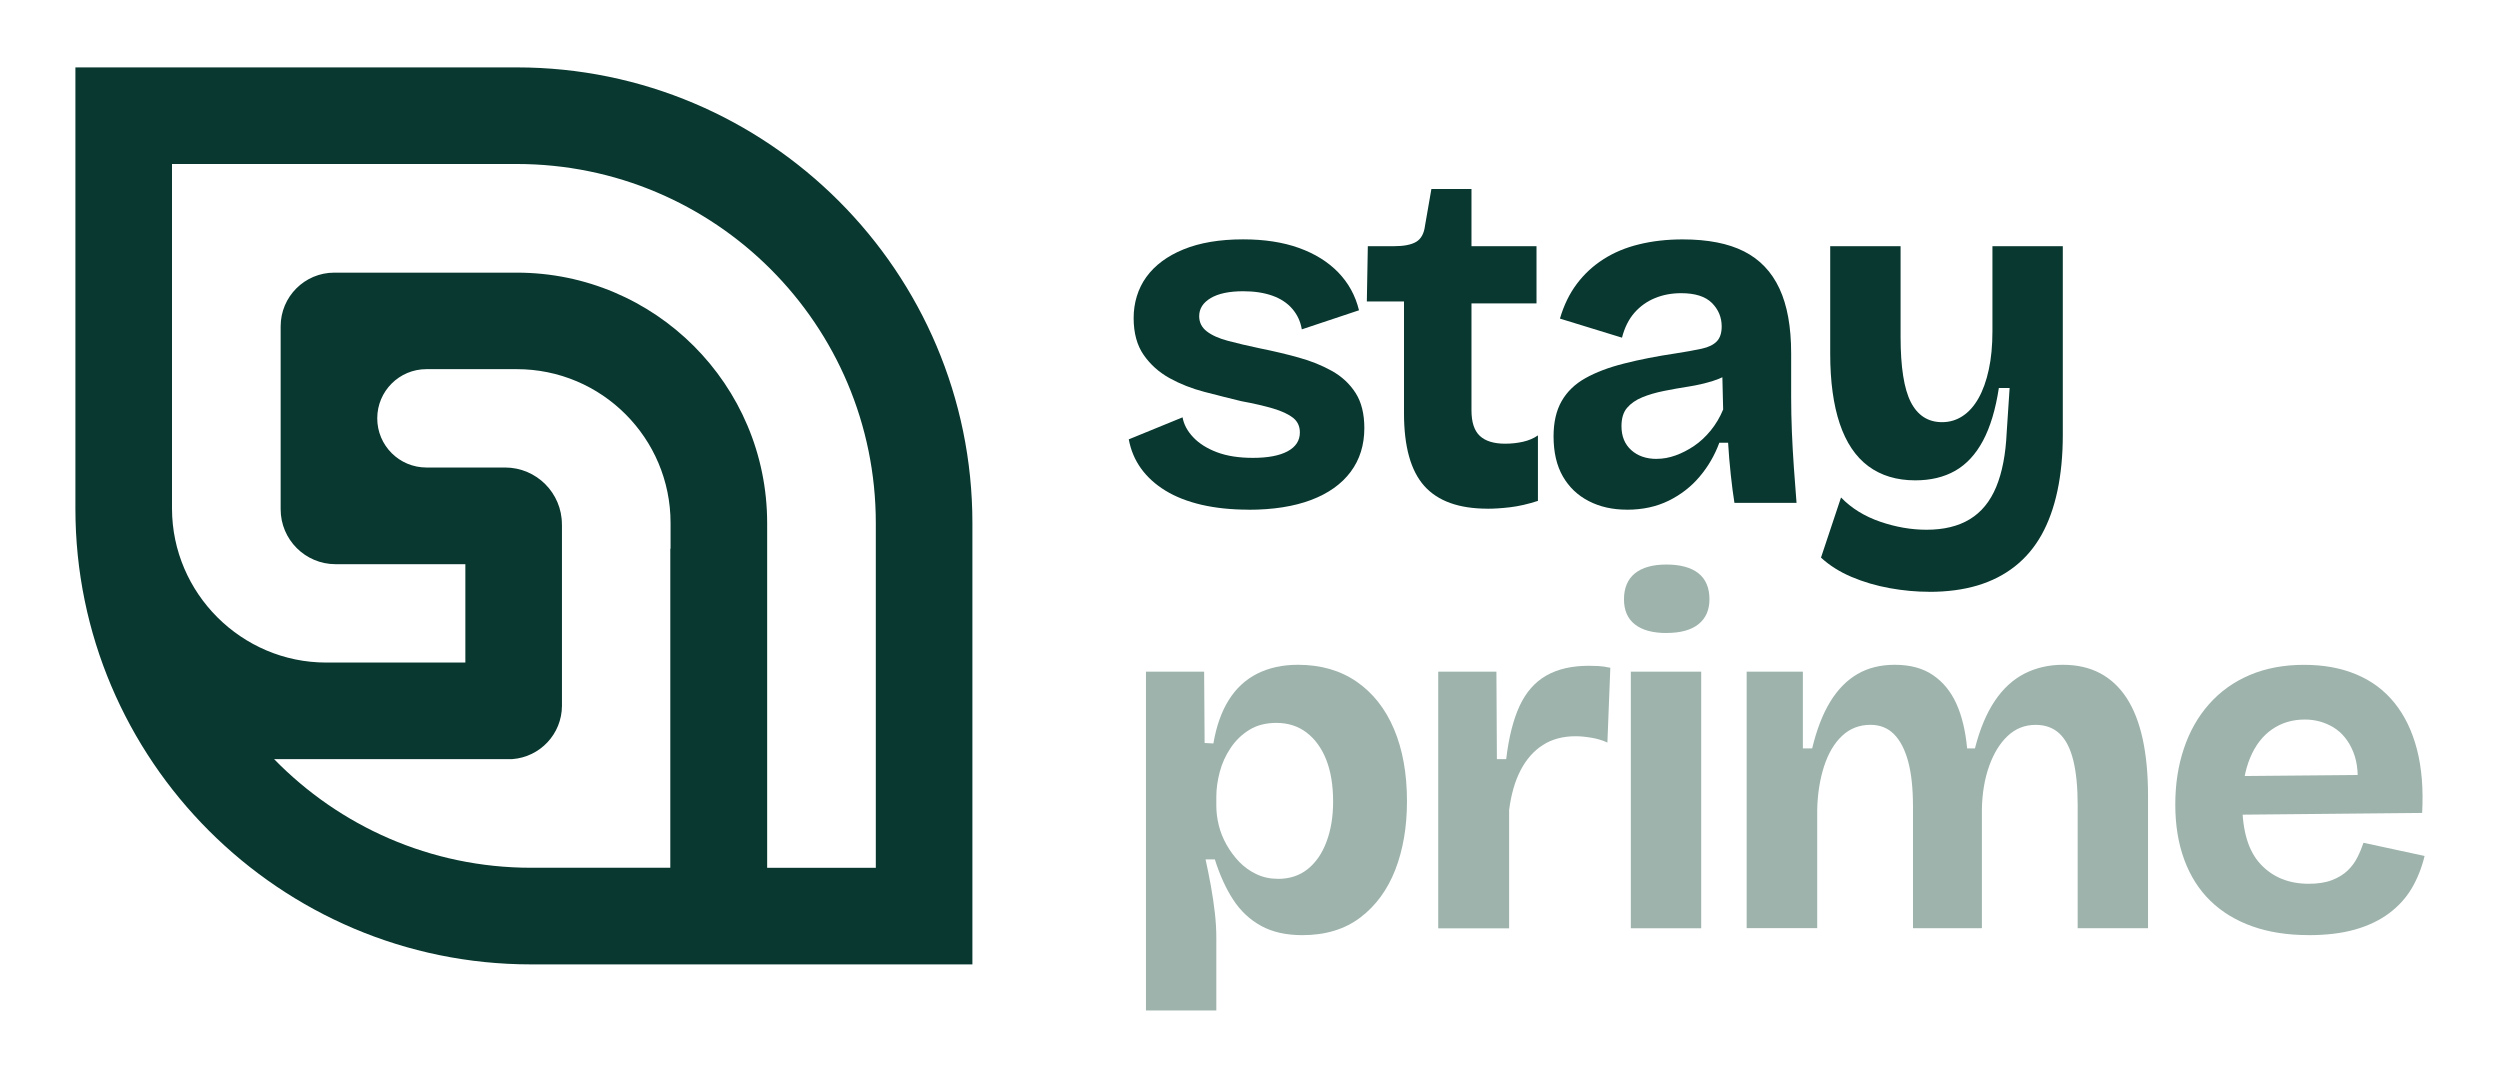
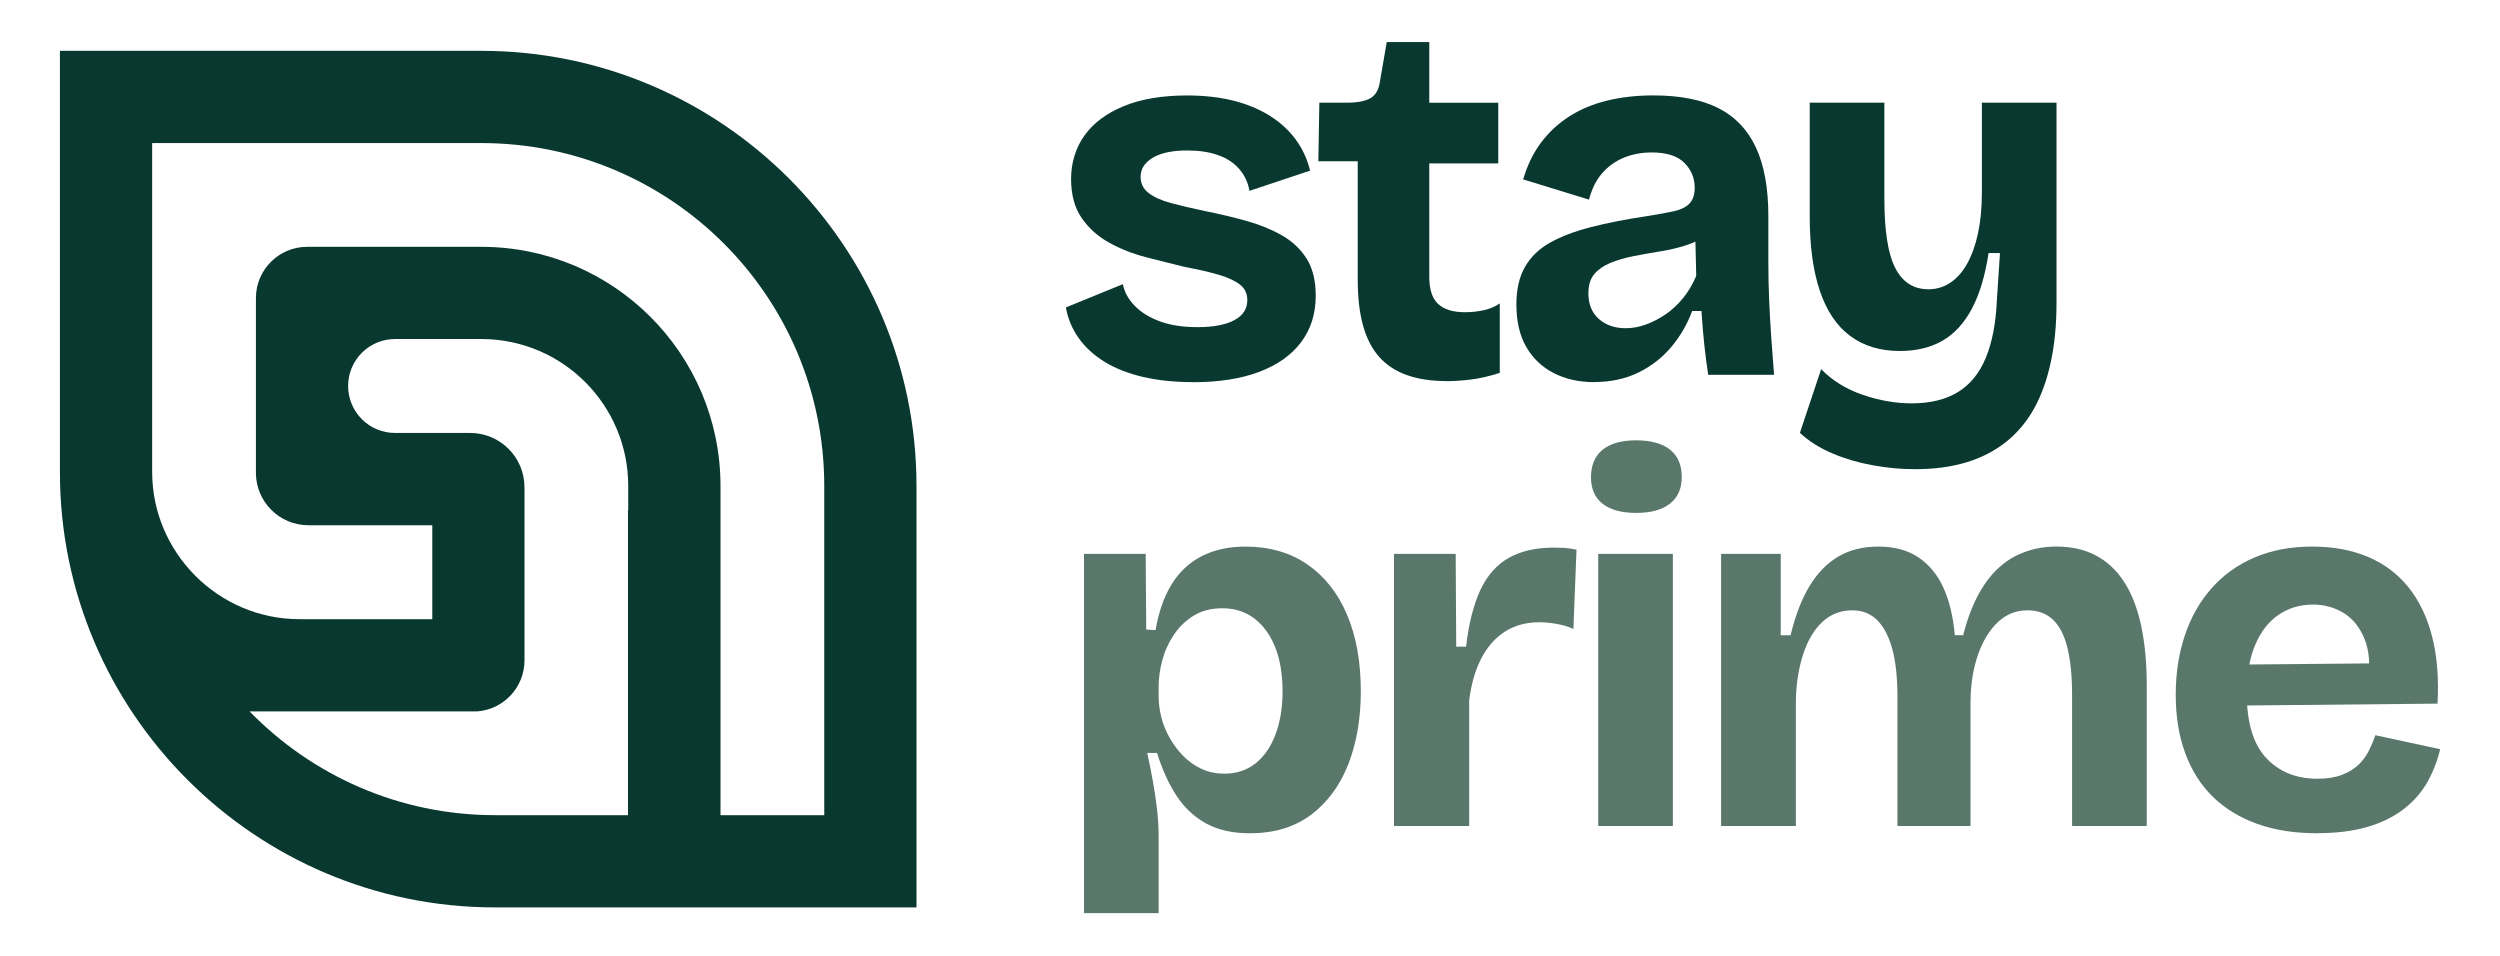
- <svg xmlns="http://www.w3.org/2000/svg" id="Layer_1" version="1.1" viewBox="0 0 580.52 250.26">
+ <svg xmlns="http://www.w3.org/2000/svg" id="Layer_1" version="1.1" viewBox="0 0 607.91 232.26">
  <defs>
    <style>
      .st0 {
-         fill: #08382f;
+         fill: #59776a;
      }

      .st1 {
-         fill: #9db3ac;
+         fill: #08382f;
      }
    </style>
  </defs>
-   <path class="st0" d="M289.93,118.35c-4.01,0-7.64-.38-10.9-1.13-3.25-.76-6.05-1.85-8.4-3.29-2.35-1.44-4.24-3.16-5.68-5.16-1.44-2-2.38-4.26-2.84-6.75l12.49-5.11c.3,1.67,1.13,3.22,2.5,4.65,1.36,1.44,3.2,2.59,5.5,3.46,2.31.87,5.09,1.3,8.34,1.3,3.48,0,6.17-.51,8.06-1.53,1.89-1.02,2.84-2.48,2.84-4.37,0-1.44-.53-2.57-1.59-3.41-1.06-.83-2.61-1.55-4.65-2.16-2.04-.6-4.5-1.17-7.38-1.7-2.8-.68-5.66-1.4-8.57-2.16-2.91-.76-5.6-1.82-8.06-3.18-2.46-1.36-4.47-3.16-6.02-5.39-1.55-2.23-2.33-5.09-2.33-8.57s.98-6.81,2.95-9.53c1.97-2.72,4.84-4.86,8.63-6.41,3.78-1.55,8.4-2.33,13.85-2.33,4.92,0,9.23.66,12.94,1.99,3.71,1.33,6.75,3.22,9.14,5.68,2.38,2.46,3.99,5.39,4.82,8.8l-13.28,4.43c-.3-1.82-1.04-3.41-2.21-4.77-1.17-1.36-2.72-2.38-4.65-3.06-1.93-.68-4.18-1.02-6.75-1.02-3.25,0-5.77.53-7.55,1.59-1.78,1.06-2.67,2.46-2.67,4.2,0,1.44.59,2.61,1.76,3.52,1.17.91,2.82,1.65,4.94,2.21,2.12.57,4.61,1.15,7.49,1.76,3.03.61,5.98,1.3,8.85,2.1,2.88.79,5.46,1.83,7.77,3.12,2.31,1.29,4.14,2.99,5.5,5.11,1.36,2.12,2.04,4.84,2.04,8.17,0,3.93-1.06,7.32-3.18,10.16-2.12,2.84-5.18,5.01-9.19,6.53-4.01,1.51-8.85,2.27-14.53,2.27Z" />
-   <path class="st0" d="M345.43,118.12c-6.66,0-11.56-1.76-14.7-5.28-3.14-3.52-4.71-9.14-4.71-16.85v-25.99h-8.63l.23-12.83h6.02c2.35,0,4.09-.34,5.22-1.02,1.13-.68,1.82-1.93,2.04-3.75l1.48-8.51h9.31v13.28h15.1v13.28h-15.1v24.86c0,2.72.64,4.69,1.93,5.9,1.29,1.21,3.25,1.82,5.9,1.82,1.44,0,2.82-.15,4.14-.45,1.32-.3,2.48-.79,3.46-1.48v15.21c-2.35.76-4.5,1.25-6.47,1.48-1.97.23-3.71.34-5.22.34Z" />
-   <path class="st0" d="M377.78,118.35c-3.33,0-6.28-.66-8.85-1.99-2.57-1.32-4.58-3.23-6.02-5.73-1.44-2.5-2.16-5.6-2.16-9.31,0-3.25.62-5.98,1.87-8.17,1.25-2.19,3.08-3.97,5.51-5.33,2.42-1.36,5.41-2.5,8.97-3.4,3.55-.91,7.6-1.7,12.14-2.38,2.42-.38,4.41-.74,5.96-1.08,1.55-.34,2.7-.91,3.46-1.7.76-.79,1.13-1.95,1.13-3.46,0-2.12-.76-3.93-2.27-5.45-1.51-1.51-3.9-2.27-7.15-2.27-2.2,0-4.22.38-6.07,1.14-1.86.76-3.44,1.89-4.77,3.4-1.32,1.51-2.29,3.44-2.89,5.79l-14.41-4.43c.91-3.1,2.21-5.79,3.92-8.06,1.7-2.27,3.76-4.18,6.19-5.73,2.42-1.55,5.18-2.71,8.29-3.46,3.1-.76,6.47-1.14,10.1-1.14,5.83,0,10.57.93,14.24,2.78,3.67,1.86,6.41,4.73,8.23,8.63,1.82,3.9,2.72,8.91,2.72,15.04v10.21c0,2.65.06,5.33.17,8.06.11,2.72.27,5.47.46,8.23.19,2.76.4,5.5.62,8.23h-14.42c-.3-1.89-.59-4.07-.85-6.53-.27-2.46-.47-4.94-.62-7.43h-2.04c-1.06,2.88-2.57,5.49-4.54,7.83-1.97,2.35-4.37,4.22-7.21,5.62s-6.07,2.1-9.71,2.1ZM384.7,106.55c1.44,0,2.89-.26,4.37-.79,1.48-.53,2.91-1.27,4.31-2.21,1.4-.95,2.68-2.14,3.86-3.58,1.17-1.44,2.14-3.06,2.89-4.88l-.23-9.53,2.61.57c-1.36.98-2.95,1.76-4.77,2.33s-3.69,1-5.62,1.3c-1.93.3-3.84.64-5.73,1.02-1.89.38-3.58.87-5.05,1.48-1.48.61-2.65,1.42-3.52,2.44-.87,1.02-1.3,2.44-1.3,4.26,0,2.35.76,4.2,2.27,5.56,1.51,1.36,3.48,2.04,5.9,2.04Z" />
-   <path class="st0" d="M448.04,137.42c-3.03,0-6.11-.28-9.25-.85-3.14-.57-6.09-1.44-8.85-2.61-2.76-1.17-5.13-2.67-7.09-4.48l4.65-13.96c2.42,2.5,5.45,4.37,9.08,5.62,3.63,1.25,7.23,1.87,10.78,1.87,4.01,0,7.36-.81,10.04-2.44,2.69-1.63,4.73-4.12,6.13-7.49,1.4-3.37,2.21-7.58,2.44-12.66l.68-10.33h-2.5c-.76,4.99-1.99,9.08-3.69,12.26-1.7,3.18-3.86,5.5-6.47,6.98-2.61,1.48-5.7,2.21-9.25,2.21-4.31,0-7.94-1.1-10.9-3.29-2.95-2.19-5.16-5.49-6.64-9.88-1.47-4.39-2.21-9.8-2.21-16.23v-24.97h16.34v21c0,7.04.79,12.11,2.38,15.21,1.59,3.1,4.01,4.65,7.26,4.65,1.74,0,3.33-.47,4.77-1.42,1.44-.95,2.67-2.33,3.69-4.14,1.02-1.82,1.82-4.03,2.38-6.64.57-2.61.85-5.58.85-8.91v-19.75h16.34v43.81c0,4.77-.42,9.1-1.25,13-.83,3.9-2.06,7.3-3.69,10.22-1.63,2.91-3.69,5.35-6.19,7.32-2.5,1.97-5.39,3.44-8.68,4.43-3.29.98-7.02,1.48-11.18,1.48Z" />
-   <path class="st1" d="M266.1,234.62v-78.66h13.51l.11,16.57,2.04.11c.68-4.01,1.87-7.38,3.58-10.1,1.7-2.72,3.92-4.77,6.64-6.13,2.72-1.36,5.86-2.04,9.42-2.04,5.29,0,9.83,1.31,13.62,3.92,3.78,2.61,6.68,6.28,8.68,11.01,2,4.73,3.01,10.31,3.01,16.74,0,5.98-.91,11.29-2.72,15.95-1.82,4.65-4.52,8.34-8.12,11.07-3.59,2.72-8.08,4.09-13.45,4.09-3.79,0-6.98-.72-9.59-2.16-2.61-1.44-4.77-3.46-6.47-6.07-1.7-2.61-3.12-5.73-4.26-9.36h-2.16c.45,2.04.87,4.12,1.25,6.24.38,2.12.68,4.18.91,6.19.23,2.01.34,3.95.34,5.85v16.8h-16.34ZM296.74,204.08c2.72,0,5.03-.75,6.92-2.27,1.89-1.51,3.35-3.63,4.37-6.36,1.02-2.72,1.53-5.83,1.53-9.31,0-3.78-.53-7.02-1.59-9.71-1.06-2.68-2.57-4.78-4.54-6.3-1.97-1.51-4.31-2.27-7.04-2.27-2.42,0-4.5.53-6.24,1.59-1.74,1.06-3.2,2.46-4.37,4.2-1.17,1.74-2.03,3.61-2.55,5.62-.53,2.01-.79,3.92-.79,5.73v2.16c0,1.44.19,2.93.57,4.48.38,1.55.98,3.06,1.82,4.54.83,1.47,1.82,2.8,2.95,3.97,1.13,1.17,2.46,2.12,3.97,2.84,1.51.72,3.18,1.08,4.99,1.08Z" />
-   <path class="st1" d="M333.97,215.55v-59.59h13.51l.11,20.32h2.16c.6-5.07,1.65-9.19,3.12-12.37,1.48-3.18,3.54-5.52,6.19-7.04,2.65-1.51,5.94-2.27,9.88-2.27.68,0,1.42.02,2.21.06.79.04,1.72.17,2.78.4l-.68,17.37c-1.13-.53-2.38-.91-3.75-1.13-1.36-.23-2.57-.34-3.63-.34-2.95,0-5.49.68-7.61,2.04-2.12,1.36-3.84,3.31-5.16,5.85-1.32,2.54-2.21,5.62-2.67,9.25v27.47h-16.46Z" />
-   <path class="st1" d="M386.97,146.99c-3.18,0-5.62-.66-7.32-1.99-1.7-1.32-2.55-3.27-2.55-5.85s.85-4.65,2.55-6.02c1.7-1.36,4.14-2.04,7.32-2.04s5.73.68,7.43,2.04c1.7,1.36,2.55,3.37,2.55,6.02,0,2.5-.85,4.43-2.55,5.79-1.7,1.36-4.18,2.04-7.43,2.04ZM378.69,215.55v-59.59h16.34v59.59h-16.34Z" />
-   <path class="st1" d="M405.59,215.55v-59.59h13.05v17.82h2.16c1.06-4.39,2.46-8,4.2-10.84,1.74-2.84,3.84-4.97,6.3-6.41,2.46-1.44,5.35-2.16,8.68-2.16,3.56,0,6.51.79,8.85,2.38,2.34,1.59,4.16,3.8,5.45,6.64,1.29,2.84,2.12,6.3,2.5,10.39h1.82c1.13-4.46,2.67-8.13,4.6-11.01,1.93-2.88,4.24-4.99,6.92-6.36,2.68-1.36,5.66-2.04,8.91-2.04s6.11.64,8.57,1.93c2.46,1.29,4.52,3.2,6.19,5.73,1.66,2.54,2.91,5.71,3.75,9.53.83,3.82,1.25,8.23,1.25,13.22v30.76h-16.34v-28.72c0-4.09-.34-7.51-1.02-10.27-.68-2.76-1.74-4.82-3.18-6.19-1.44-1.36-3.29-2.04-5.56-2.04-2.5,0-4.65.85-6.47,2.55-1.82,1.7-3.25,4.03-4.31,6.98-1.06,2.95-1.63,6.32-1.7,10.1v27.58h-16v-28.26c0-4.24-.38-7.74-1.13-10.5-.76-2.76-1.86-4.86-3.29-6.3-1.44-1.44-3.25-2.16-5.45-2.16-2.57,0-4.77.85-6.58,2.55-1.82,1.7-3.22,4.07-4.2,7.09-.98,3.03-1.51,6.4-1.59,10.1v27.47h-16.34Z" />
-   <path class="st1" d="M536.11,217.14c-4.92,0-9.29-.68-13.11-2.04-3.82-1.36-7.06-3.33-9.71-5.9-2.65-2.57-4.67-5.75-6.07-9.53-1.4-3.78-2.1-8.06-2.1-12.83s.66-9.02,1.99-13c1.32-3.97,3.27-7.42,5.85-10.33,2.57-2.91,5.71-5.17,9.42-6.75s7.91-2.38,12.6-2.38,8.59.74,12.14,2.21c3.56,1.48,6.53,3.69,8.91,6.64,2.38,2.95,4.12,6.57,5.22,10.84,1.1,4.28,1.49,9.18,1.19,14.7l-46.76.45v-8.97l37.34-.34-5.79,4.54c.53-4.01.26-7.3-.79-9.87-1.06-2.57-2.59-4.46-4.6-5.68-2.01-1.21-4.22-1.82-6.64-1.82-2.88,0-5.41.76-7.6,2.27-2.2,1.51-3.9,3.73-5.11,6.64-1.21,2.91-1.82,6.41-1.82,10.5,0,6.43,1.42,11.16,4.26,14.19,2.84,3.03,6.56,4.54,11.18,4.54,2.12,0,3.92-.28,5.39-.85,1.48-.57,2.69-1.31,3.63-2.21.95-.91,1.7-1.93,2.27-3.06.57-1.13,1.04-2.27,1.42-3.4l14.19,3.06c-.68,2.8-1.69,5.32-3.01,7.55-1.33,2.23-3.08,4.16-5.28,5.79-2.2,1.63-4.82,2.88-7.89,3.75-3.06.87-6.64,1.3-10.73,1.3Z" />
-   <path class="st0" d="M119.99,15.65H17.51v102.48c0,58.34,47.46,105.81,105.81,105.81h102.48v-102.48c0-58.34-47.46-105.81-105.81-105.81ZM155.71,127.41h-.06v74.09h-32.33c-23.38,0-44.52-9.68-59.68-25.23h55.33c6.42-.48,11.48-5.81,11.52-12.35v-41.98h-.01v-.18c0-7.29-5.91-13.2-13.2-13.2h-18.26c-6.31,0-11.42-5.11-11.42-11.42s5.11-11.42,11.42-11.42h20.97c19.73,0,35.72,15.99,35.72,35.72v5.96ZM203.37,201.51h-25.23v-80.05c0-32.11-26.03-58.15-58.15-58.15h-42.36c-6.88,0-12.46,5.58-12.46,12.46h0s0,42.49,0,42.49c0,7.04,5.72,12.75,12.76,12.75h30.13v22.84h-32.32c-19.64,0-35.75-16.07-35.8-35.72V38.08h80.05c46.05,0,83.38,37.33,83.38,83.38v80.05Z" />
+   <g>
+     <path class="st1" d="M290.06,92.92c-4.45,0-8.49-.42-12.1-1.26-3.61-.84-6.72-2.06-9.33-3.66-2.61-1.6-4.71-3.51-6.3-5.74-1.6-2.23-2.65-4.73-3.15-7.5l13.87-5.67c.33,1.85,1.26,3.57,2.77,5.17,1.51,1.6,3.55,2.88,6.11,3.84,2.56.97,5.65,1.45,9.27,1.45,3.86,0,6.85-.57,8.95-1.7,2.1-1.13,3.15-2.75,3.15-4.85,0-1.6-.59-2.86-1.76-3.78-1.18-.92-2.9-1.72-5.17-2.4-2.27-.67-5-1.3-8.19-1.89-3.11-.76-6.28-1.55-9.52-2.39-3.24-.84-6.22-2.02-8.95-3.53-2.73-1.51-4.96-3.51-6.68-5.99-1.72-2.48-2.58-5.65-2.58-9.52s1.09-7.56,3.28-10.59c2.18-3.03,5.38-5.4,9.58-7.12,4.2-1.72,9.33-2.58,15.38-2.58,5.46,0,10.25.74,14.37,2.21,4.12,1.47,7.5,3.57,10.15,6.3,2.65,2.73,4.43,5.99,5.36,9.77l-14.75,4.92c-.34-2.02-1.16-3.78-2.46-5.29-1.3-1.51-3.02-2.65-5.17-3.4-2.14-.76-4.64-1.13-7.5-1.13-3.61,0-6.41.59-8.38,1.77-1.98,1.18-2.96,2.73-2.96,4.66,0,1.6.65,2.9,1.95,3.91,1.3,1.01,3.13,1.83,5.48,2.46,2.35.63,5.12,1.28,8.32,1.95,3.36.67,6.64,1.45,9.83,2.33,3.19.88,6.07,2.04,8.63,3.47,2.56,1.43,4.6,3.32,6.11,5.67,1.51,2.35,2.27,5.38,2.27,9.08,0,4.37-1.18,8.13-3.53,11.28-2.35,3.15-5.76,5.57-10.21,7.25-4.46,1.68-9.83,2.52-16.14,2.52Z" />
+     <path class="st1" d="M351.7,92.66c-7.4,0-12.84-1.95-16.32-5.86-3.49-3.91-5.23-10.15-5.23-18.72v-28.87h-9.58l.25-14.24h6.68c2.61,0,4.54-.38,5.8-1.13,1.26-.76,2.02-2.14,2.27-4.16l1.64-9.45h10.34v14.75h16.77v14.75h-16.77v27.61c0,3.03.71,5.21,2.14,6.56,1.43,1.34,3.61,2.02,6.56,2.02,1.6,0,3.13-.17,4.6-.5,1.47-.34,2.75-.88,3.84-1.64v16.89c-2.61.84-5,1.39-7.19,1.64-2.19.25-4.12.38-5.8.38Z" />
+     <path class="st1" d="M387.63,92.92c-3.7,0-6.98-.74-9.83-2.21-2.86-1.47-5.09-3.59-6.68-6.37-1.6-2.77-2.39-6.22-2.39-10.34,0-3.61.69-6.64,2.08-9.08,1.39-2.44,3.42-4.41,6.11-5.92,2.69-1.51,6.01-2.77,9.96-3.78,3.95-1.01,8.44-1.89,13.49-2.65,2.69-.42,4.89-.82,6.62-1.2,1.72-.38,3-1.01,3.84-1.89.84-.88,1.26-2.16,1.26-3.84,0-2.35-.84-4.37-2.52-6.05-1.68-1.68-4.33-2.52-7.94-2.52-2.44,0-4.69.42-6.74,1.26-2.06.84-3.83,2.1-5.29,3.78-1.47,1.68-2.54,3.83-3.21,6.43l-16.01-4.92c1.01-3.44,2.46-6.43,4.35-8.95,1.89-2.52,4.18-4.64,6.87-6.37,2.69-1.72,5.75-3,9.2-3.84,3.44-.84,7.19-1.26,11.22-1.26,6.47,0,11.74,1.03,15.82,3.09,4.08,2.06,7.12,5.25,9.14,9.58,2.02,4.33,3.02,9.9,3.02,16.7v11.34c0,2.94.06,5.92.19,8.95.13,3.03.3,6.07.51,9.14.21,3.07.44,6.11.69,9.14h-16.01c-.34-2.1-.65-4.52-.95-7.25-.3-2.73-.52-5.48-.69-8.26h-2.27c-1.18,3.2-2.86,6.09-5.04,8.7-2.19,2.61-4.85,4.69-8,6.24s-6.74,2.33-10.78,2.33ZM395.32,79.81c1.6,0,3.21-.29,4.85-.88,1.64-.59,3.23-1.41,4.79-2.46,1.55-1.05,2.98-2.37,4.29-3.97,1.3-1.6,2.37-3.4,3.21-5.42l-.25-10.59,2.9.63c-1.51,1.09-3.28,1.95-5.29,2.58s-4.1,1.11-6.24,1.45c-2.14.34-4.27.72-6.37,1.13-2.1.42-3.97.97-5.61,1.64-1.64.67-2.94,1.58-3.91,2.71-.97,1.13-1.45,2.71-1.45,4.73,0,2.61.84,4.66,2.52,6.18,1.68,1.51,3.87,2.27,6.56,2.27Z" />
+     <path class="st1" d="M465.65,114.09c-3.36,0-6.79-.32-10.27-.95-3.49-.63-6.77-1.6-9.83-2.9-3.07-1.3-5.69-2.96-7.88-4.98l5.17-15.5c2.69,2.77,6.05,4.85,10.08,6.24,4.03,1.39,8.02,2.08,11.97,2.08,4.45,0,8.17-.9,11.16-2.71,2.98-1.81,5.25-4.58,6.81-8.32,1.56-3.74,2.46-8.42,2.71-14.05l.75-11.47h-2.77c-.84,5.55-2.21,10.08-4.1,13.61-1.89,3.53-4.29,6.11-7.18,7.75-2.9,1.64-6.33,2.46-10.27,2.46-4.79,0-8.82-1.22-12.1-3.66-3.28-2.44-5.74-6.09-7.38-10.97-1.64-4.87-2.46-10.88-2.46-18.03v-27.73h18.15v23.32c0,7.82.88,13.45,2.65,16.89,1.76,3.45,4.45,5.17,8.07,5.17,1.93,0,3.7-.52,5.29-1.58,1.6-1.05,2.96-2.58,4.1-4.6,1.13-2.02,2.02-4.47,2.65-7.37.63-2.9.95-6.2.95-9.9v-21.93h18.15v48.66c0,5.29-.46,10.11-1.39,14.43-.93,4.33-2.29,8.11-4.1,11.35-1.81,3.23-4.1,5.94-6.87,8.13-2.77,2.18-5.99,3.82-9.64,4.92-3.65,1.09-7.8,1.64-12.42,1.64Z" />
+     <path class="st0" d="M263.59,222.04v-87.36h15l.13,18.4,2.27.13c.76-4.45,2.08-8.19,3.97-11.22,1.89-3.03,4.35-5.29,7.37-6.81,3.02-1.51,6.51-2.27,10.46-2.27,5.88,0,10.92,1.45,15.13,4.35,4.2,2.9,7.42,6.98,9.64,12.23,2.23,5.25,3.34,11.45,3.34,18.59,0,6.64-1.01,12.54-3.03,17.71-2.02,5.17-5.02,9.27-9.01,12.29-3.99,3.02-8.97,4.54-14.94,4.54-4.2,0-7.75-.8-10.65-2.39-2.9-1.6-5.29-3.84-7.19-6.74-1.89-2.9-3.47-6.37-4.73-10.4h-2.39c.5,2.27.96,4.58,1.39,6.93.42,2.35.76,4.64,1.01,6.87.25,2.23.38,4.39.38,6.49v18.66h-18.15ZM297.63,188.13c3.03,0,5.59-.84,7.69-2.52,2.1-1.68,3.72-4.03,4.85-7.06,1.13-3.02,1.7-6.47,1.7-10.34,0-4.2-.59-7.79-1.77-10.78-1.18-2.98-2.86-5.31-5.04-7-2.19-1.68-4.79-2.52-7.82-2.52-2.69,0-5,.59-6.93,1.76-1.93,1.18-3.55,2.73-4.85,4.66-1.3,1.93-2.25,4.01-2.84,6.24-.59,2.23-.88,4.35-.88,6.37v2.4c0,1.6.21,3.26.63,4.98.42,1.72,1.09,3.4,2.02,5.04.92,1.64,2.02,3.11,3.28,4.41,1.26,1.3,2.73,2.35,4.41,3.15,1.68.8,3.53,1.2,5.55,1.2Z" />
+     <path class="st0" d="M338.97,200.86v-66.18h15l.13,22.56h2.39c.67-5.63,1.83-10.21,3.47-13.74,1.64-3.53,3.93-6.13,6.87-7.82,2.94-1.68,6.6-2.52,10.97-2.52.76,0,1.57.02,2.46.06.88.04,1.91.19,3.09.44l-.76,19.29c-1.26-.59-2.65-1.01-4.16-1.26-1.51-.25-2.86-.38-4.03-.38-3.28,0-6.09.76-8.45,2.27-2.35,1.51-4.27,3.68-5.74,6.49-1.47,2.82-2.46,6.24-2.96,10.27v30.51h-18.28Z" />
+     <path class="st0" d="M397.84,124.72c-3.53,0-6.24-.74-8.13-2.21-1.89-1.47-2.84-3.63-2.84-6.49s.95-5.17,2.84-6.68c1.89-1.51,4.6-2.27,8.13-2.27s6.37.76,8.26,2.27c1.89,1.51,2.84,3.74,2.84,6.68,0,2.77-.94,4.92-2.84,6.43-1.89,1.51-4.64,2.27-8.26,2.27ZM388.63,200.86v-66.18h18.15v66.18h-18.15Z" />
+     <path class="st0" d="M418.51,200.86v-66.18h14.5v19.79h2.39c1.18-4.87,2.73-8.89,4.66-12.04,1.93-3.15,4.26-5.52,7-7.12,2.73-1.6,5.94-2.4,9.64-2.4,3.95,0,7.23.88,9.83,2.65,2.6,1.76,4.62,4.22,6.05,7.37,1.43,3.15,2.35,7,2.77,11.53h2.02c1.26-4.96,2.96-9.03,5.11-12.23,2.14-3.19,4.7-5.55,7.69-7.06,2.98-1.51,6.28-2.27,9.9-2.27s6.79.72,9.52,2.14c2.73,1.43,5.02,3.55,6.87,6.37,1.85,2.82,3.23,6.35,4.16,10.59.92,4.24,1.39,9.14,1.39,14.69v34.16h-18.15v-31.89c0-4.54-.38-8.34-1.13-11.41-.76-3.07-1.93-5.36-3.53-6.87-1.6-1.51-3.66-2.27-6.18-2.27-2.77,0-5.17.95-7.18,2.84-2.02,1.89-3.61,4.47-4.79,7.75-1.18,3.28-1.81,7.02-1.89,11.22v30.63h-17.77v-31.39c0-4.71-.42-8.59-1.26-11.66-.84-3.07-2.06-5.4-3.66-7-1.6-1.59-3.61-2.39-6.05-2.39-2.86,0-5.29.95-7.31,2.84-2.02,1.89-3.57,4.52-4.66,7.88-1.09,3.36-1.68,7.1-1.76,11.22v30.51h-18.15Z" />
+     <path class="st0" d="M563.47,202.62c-5.46,0-10.32-.76-14.56-2.27-4.24-1.51-7.84-3.7-10.78-6.56-2.94-2.86-5.19-6.38-6.74-10.59-1.56-4.2-2.33-8.95-2.33-14.24s.74-10.02,2.21-14.43c1.47-4.41,3.63-8.24,6.49-11.47,2.86-3.23,6.34-5.74,10.46-7.5s8.78-2.65,13.99-2.65,9.54.82,13.49,2.46c3.95,1.64,7.25,4.1,9.9,7.37,2.65,3.28,4.58,7.29,5.8,12.04,1.22,4.75,1.66,10.19,1.32,16.32l-51.93.5v-9.96l41.47-.38-6.43,5.04c.59-4.45.29-8.11-.88-10.97-1.18-2.86-2.88-4.96-5.1-6.3-2.23-1.34-4.69-2.02-7.38-2.02-3.2,0-6.01.84-8.45,2.52-2.44,1.68-4.33,4.14-5.67,7.37-1.35,3.24-2.02,7.12-2.02,11.66,0,7.14,1.58,12.4,4.73,15.76,3.15,3.36,7.29,5.04,12.42,5.04,2.35,0,4.35-.31,5.99-.94,1.64-.63,2.98-1.45,4.03-2.46,1.05-1.01,1.89-2.14,2.52-3.4.63-1.26,1.15-2.52,1.58-3.78l15.76,3.4c-.76,3.11-1.87,5.9-3.34,8.38-1.47,2.48-3.43,4.62-5.86,6.43-2.44,1.81-5.36,3.2-8.76,4.16-3.4.96-7.37,1.45-11.91,1.45Z" />
+   </g>
+   <path class="st1" d="M117.05,12.36H14.57v102.48c0,58.34,47.46,105.81,105.81,105.81h102.48v-102.48c0-58.34-47.46-105.81-105.81-105.81ZM152.76,124.13h-.06v74.09h-32.33c-23.38,0-44.52-9.68-59.68-25.23h55.33c6.42-.48,11.48-5.81,11.52-12.35v-41.98h-.01v-.18c0-7.29-5.91-13.2-13.2-13.2h-18.26c-6.31,0-11.42-5.11-11.42-11.42s5.11-11.42,11.42-11.42h20.97c19.73,0,35.72,15.99,35.72,35.72v5.96ZM200.43,198.22h-25.23v-80.05c0-32.11-26.03-58.15-58.15-58.15h-42.36c-6.88,0-12.46,5.58-12.46,12.46h0s0,42.49,0,42.49c0,7.04,5.72,12.75,12.76,12.75h30.13v22.84h-32.32c-19.64,0-35.75-16.07-35.8-35.72V34.79h80.05c46.05,0,83.38,37.33,83.38,83.38v80.05Z" />
</svg>
